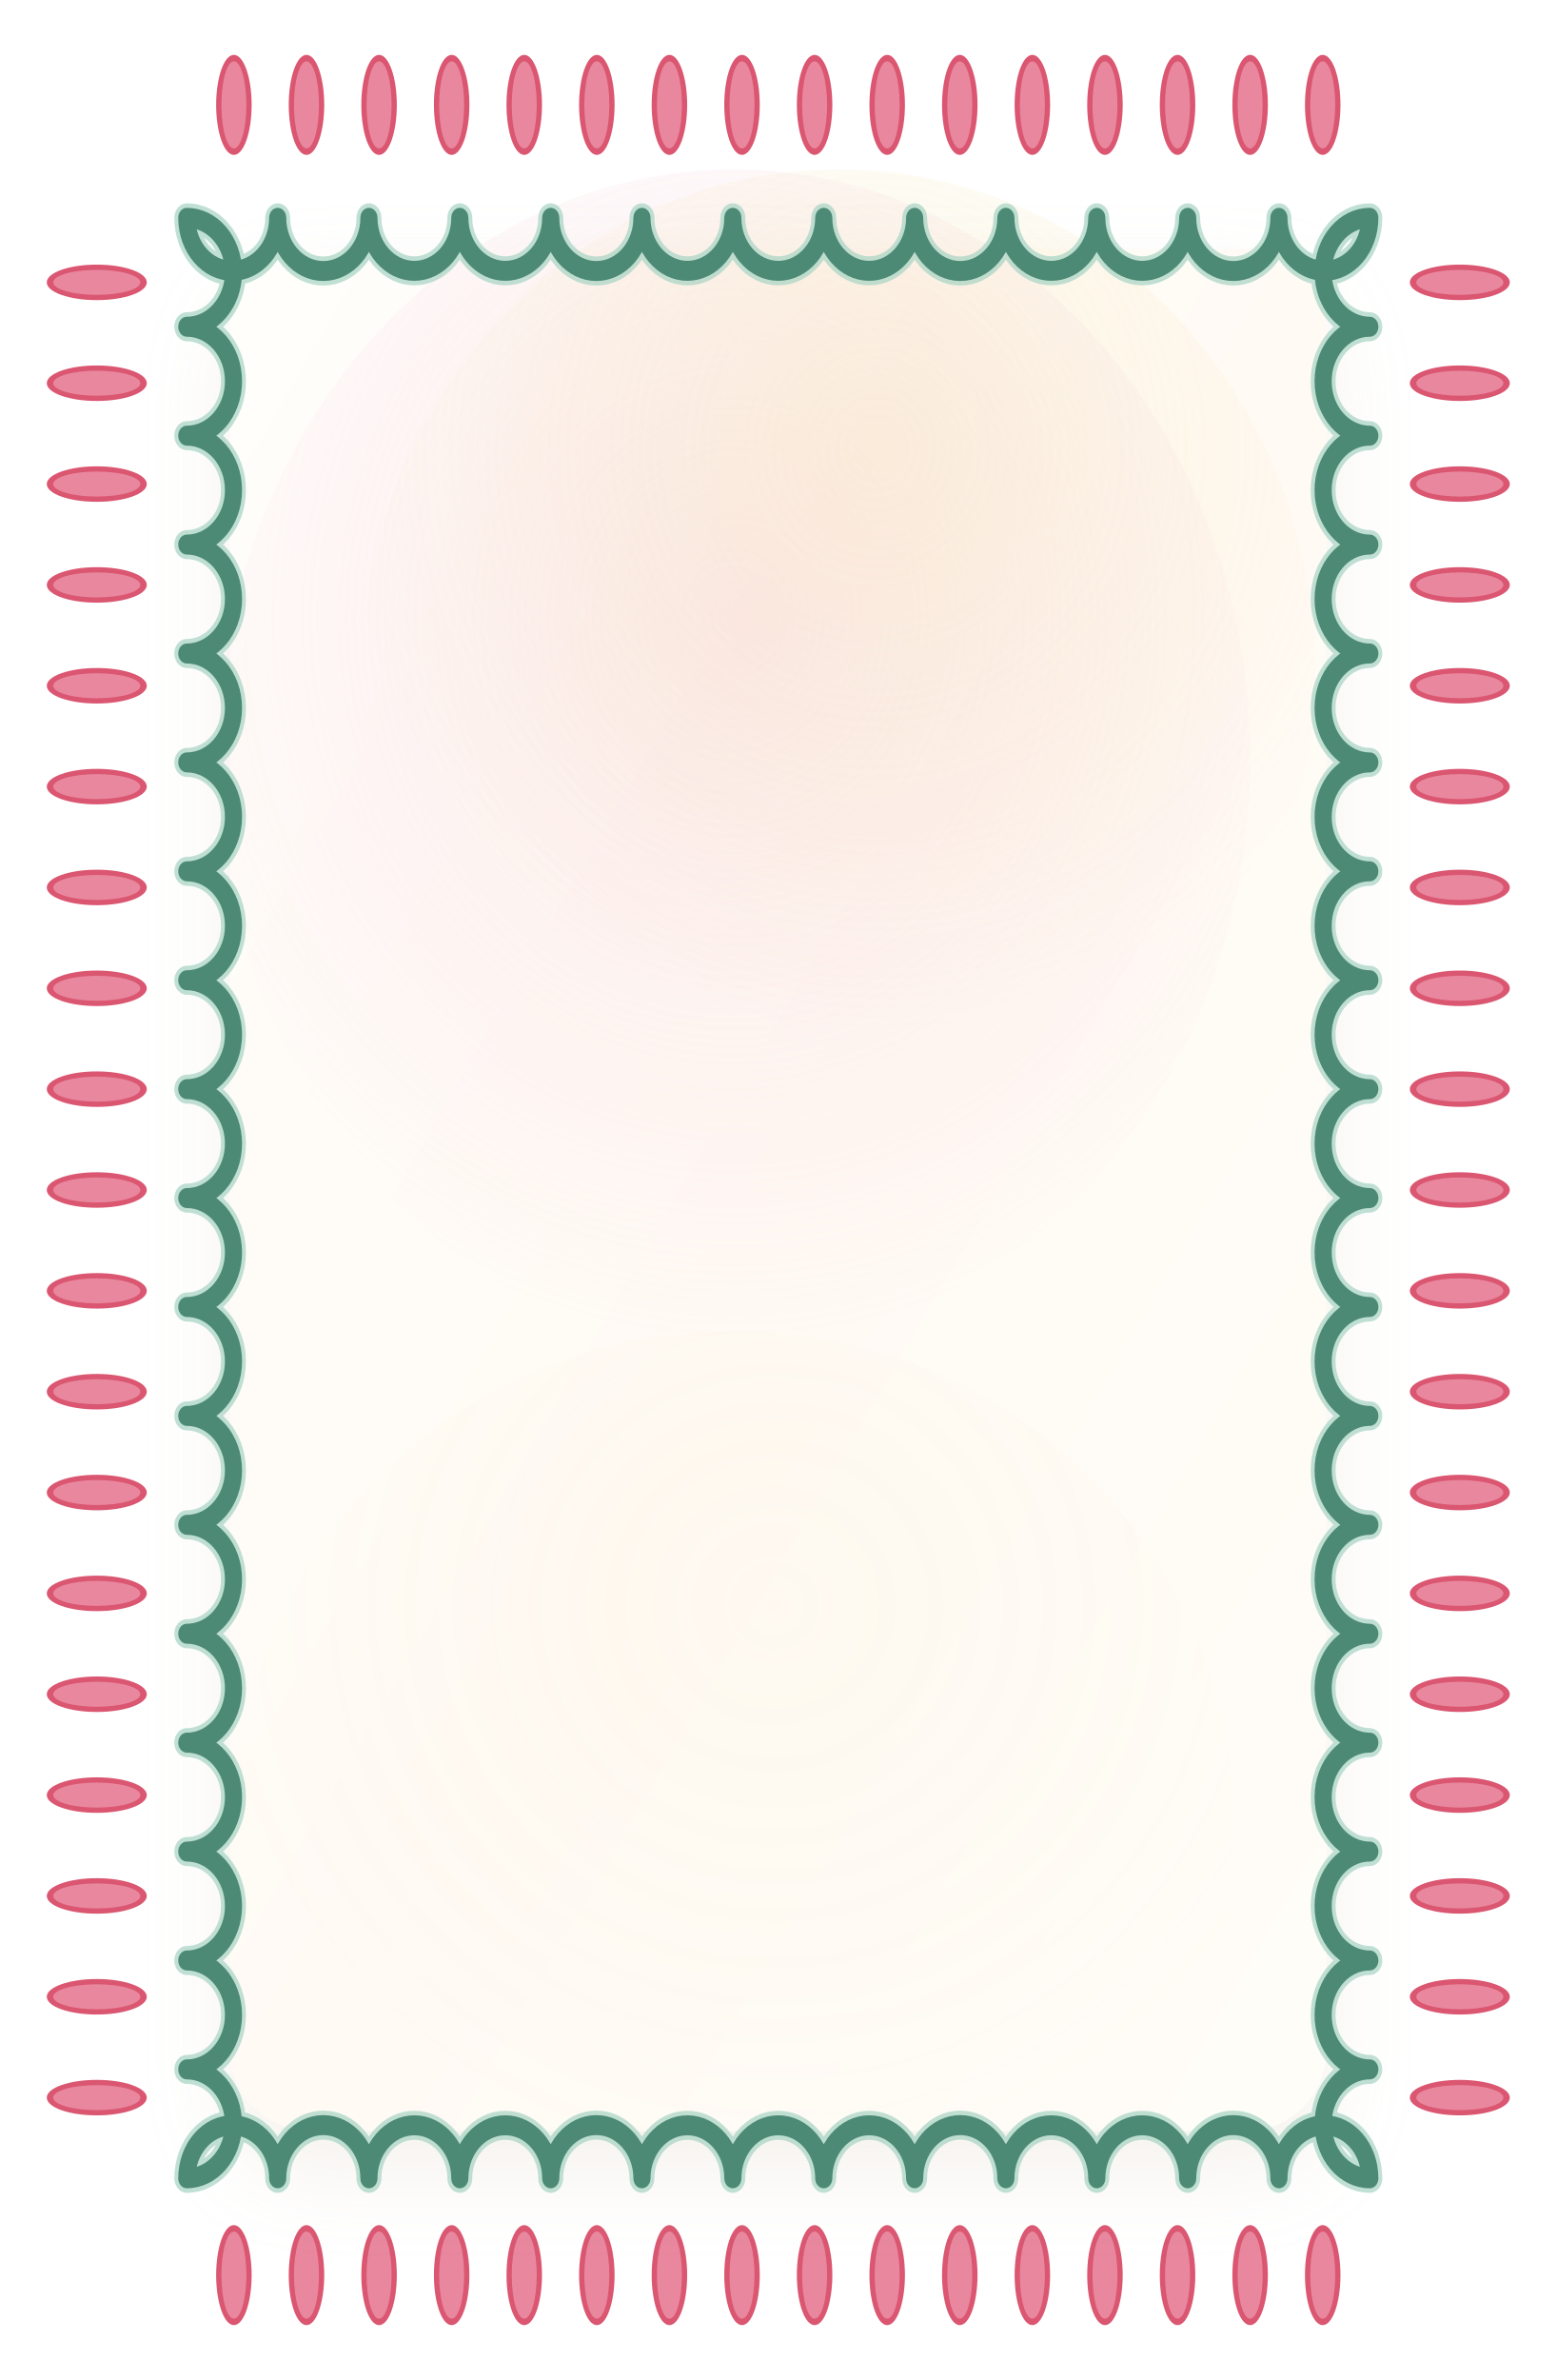
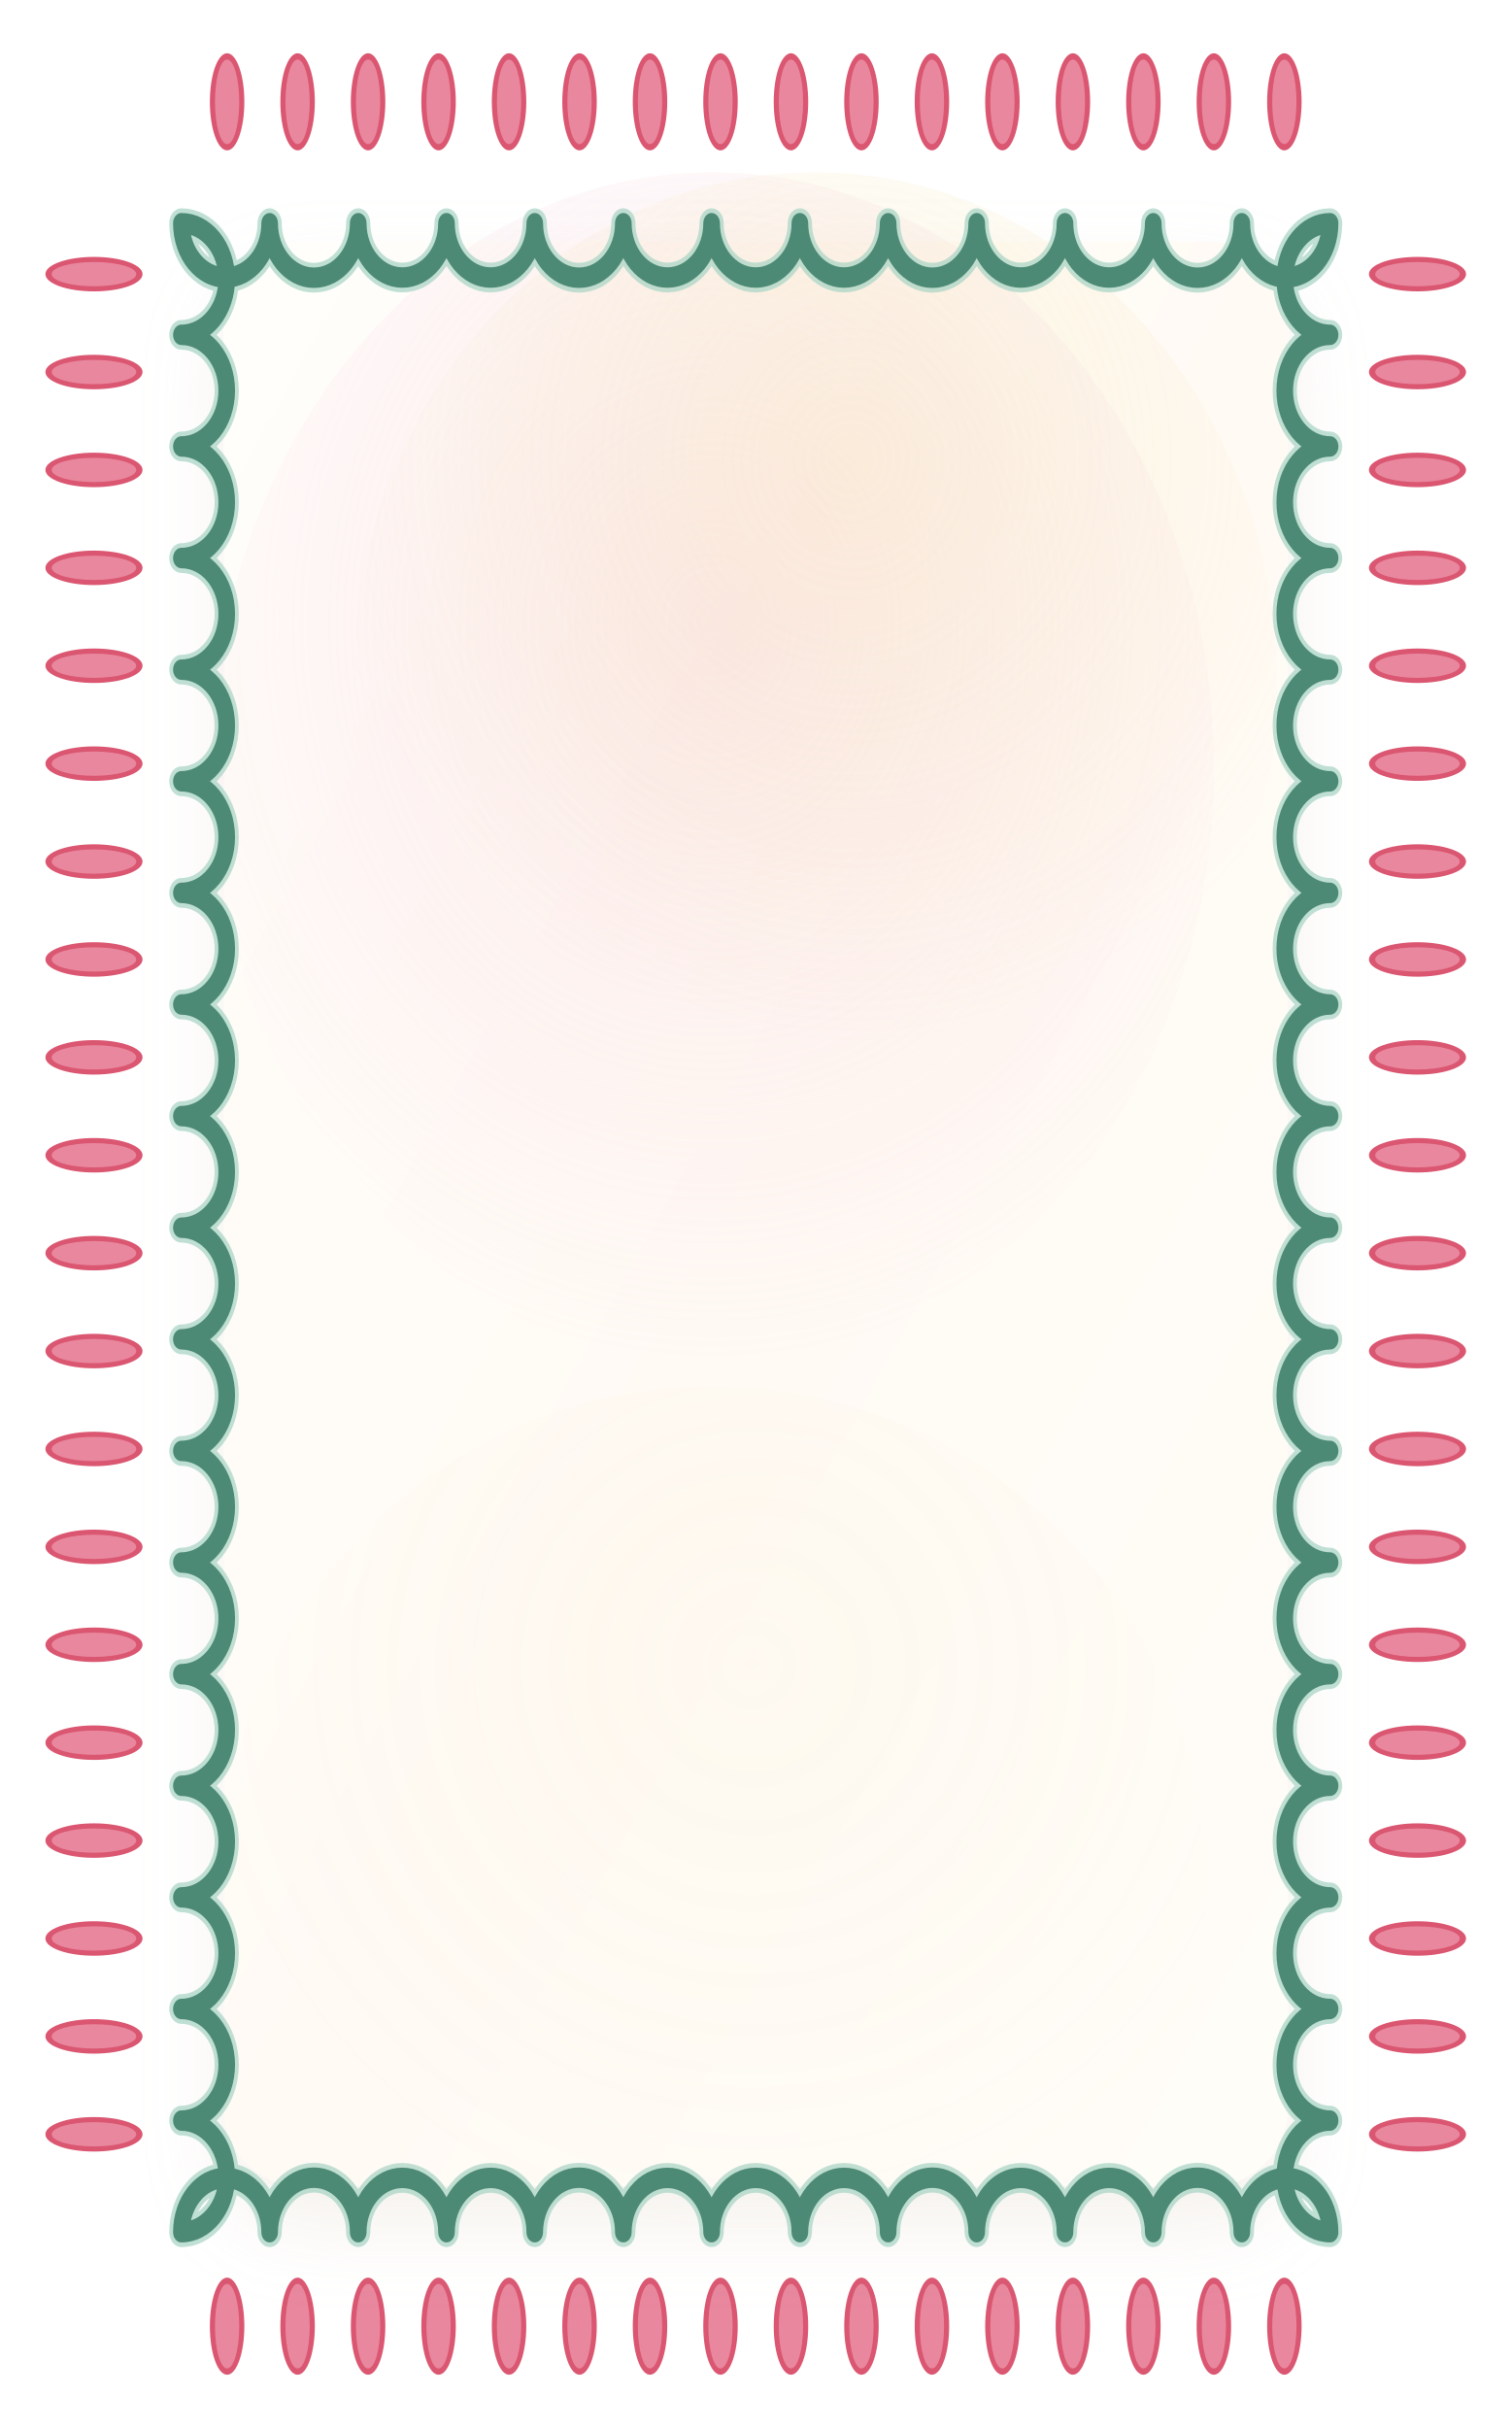
- <svg xmlns="http://www.w3.org/2000/svg" viewBox="0 0 386 590">
+ <svg xmlns="http://www.w3.org/2000/svg" viewBox="0 0 386 620">
  <defs>
    <linearGradient id="paper" x1="0%" y1="0%" x2="100%" y2="100%">
      <stop offset="0%" stop-color="#fffefb" />
      <stop offset="52%" stop-color="#fffaf4" />
      <stop offset="100%" stop-color="#fffdf8" />
    </linearGradient>
    <radialGradient id="washPink" cx="50%" cy="38%" r="62%">
      <stop offset="0%" stop-color="#f5c7d3" stop-opacity=".34" />
      <stop offset="100%" stop-color="#f5c7d3" stop-opacity="0" />
    </radialGradient>
    <radialGradient id="washGold" cx="54%" cy="28%" r="58%">
      <stop offset="0%" stop-color="#f3dd9c" stop-opacity=".24" />
      <stop offset="100%" stop-color="#f3dd9c" stop-opacity="0" />
    </radialGradient>
    <filter id="paperShadow" x="-20%" y="-20%" width="140%" height="140%">
      <feDropShadow dx="0" dy="10" stdDeviation="10" flood-color="#d8c8b5" flood-opacity=".24" />
    </filter>
    <g id="tickMark">
      <ellipse cx="0" cy="0" rx="4.4" ry="12.4" fill="#d84b68" />
      <ellipse cx="0" cy="0" rx="3.1" ry="10.8" fill="#f2a4b8" opacity=".6" />
    </g>
    <g id="tickRow">
      <use href="#tickMark" transform="translate(58 0)" />
      <use href="#tickMark" transform="translate(76 0)" />
      <use href="#tickMark" transform="translate(94 0)" />
      <use href="#tickMark" transform="translate(112 0)" />
      <use href="#tickMark" transform="translate(130 0)" />
      <use href="#tickMark" transform="translate(148 0)" />
      <use href="#tickMark" transform="translate(166 0)" />
      <use href="#tickMark" transform="translate(184 0)" />
      <use href="#tickMark" transform="translate(202 0)" />
      <use href="#tickMark" transform="translate(220 0)" />
      <use href="#tickMark" transform="translate(238 0)" />
      <use href="#tickMark" transform="translate(256 0)" />
      <use href="#tickMark" transform="translate(274 0)" />
      <use href="#tickMark" transform="translate(292 0)" />
      <use href="#tickMark" transform="translate(310 0)" />
      <use href="#tickMark" transform="translate(328 0)" />
    </g>
    <g id="tickCol">
      <use href="#tickMark" transform="translate(0 70) rotate(90)" />
      <use href="#tickMark" transform="translate(0 95) rotate(90)" />
      <use href="#tickMark" transform="translate(0 120) rotate(90)" />
      <use href="#tickMark" transform="translate(0 145) rotate(90)" />
      <use href="#tickMark" transform="translate(0 170) rotate(90)" />
      <use href="#tickMark" transform="translate(0 195) rotate(90)" />
      <use href="#tickMark" transform="translate(0 220) rotate(90)" />
      <use href="#tickMark" transform="translate(0 245) rotate(90)" />
      <use href="#tickMark" transform="translate(0 270) rotate(90)" />
      <use href="#tickMark" transform="translate(0 295) rotate(90)" />
      <use href="#tickMark" transform="translate(0 320) rotate(90)" />
      <use href="#tickMark" transform="translate(0 345) rotate(90)" />
      <use href="#tickMark" transform="translate(0 370) rotate(90)" />
      <use href="#tickMark" transform="translate(0 395) rotate(90)" />
      <use href="#tickMark" transform="translate(0 420) rotate(90)" />
      <use href="#tickMark" transform="translate(0 445) rotate(90)" />
      <use href="#tickMark" transform="translate(0 470) rotate(90)" />
      <use href="#tickMark" transform="translate(0 495) rotate(90)" />
      <use href="#tickMark" transform="translate(0 520) rotate(90)" />
+       <use href="#tickMark" transform="translate(0 545) rotate(90)" />
    </g>
  </defs>
  <g opacity=".94">
    <use href="#tickRow" transform="translate(0 26)" />
-     <use href="#tickRow" transform="translate(0 564)" />
+     <use href="#tickRow" transform="translate(0 594)" />
    <use href="#tickCol" transform="translate(24 0)" />
    <use href="#tickCol" transform="translate(362 0)" />
  </g>
-   <rect x="57.1" y="61.7" width="271.8" height="466.6" rx="20" fill="url(#paper)" filter="url(#paperShadow)" />
-   <ellipse cx="182" cy="188" rx="128" ry="146" fill="url(#washPink)" />
-   <ellipse cx="208" cy="166" rx="118" ry="124" fill="url(#washGold)" />
-   <ellipse cx="182" cy="452" rx="124" ry="122" fill="url(#washGold)" opacity=".24" />
-   <path d="M 60.0 60.0 A 14.6 14.6 0 0 0 89.2 60.0 A 14.6 14.6 0 0 0 118.5 60.0 A 14.6 14.6 0 0 0 147.7 60.0 A 14.6 14.6 0 0 0 176.9 60.0 A 14.6 14.6 0 0 0 206.2 60.0 A 14.6 14.6 0 0 0 235.4 60.0 A 14.6 14.6 0 0 0 264.6 60.0 A 14.6 14.6 0 0 0 293.8 60.0 A 14.6 14.6 0 0 0 323.1 60.0 A 14.6 14.6 0 0 0 352.3 60.0 A 14.6 14.6 0 0 0 381.5 60.0 A 14.6 14.6 0 0 0 410.8 60.0 A 14.6 14.6 0 0 0 440.0 60.0 A 15.0 15.0 0 0 0 440.0 90.0 A 15.0 15.0 0 0 0 440.0 120.0 A 15.0 15.0 0 0 0 440.0 150.0 A 15.0 15.0 0 0 0 440.0 180.0 A 15.0 15.0 0 0 0 440.0 210.0 A 15.0 15.0 0 0 0 440.0 240.0 A 15.0 15.0 0 0 0 440.0 270.0 A 15.0 15.0 0 0 0 440.0 300.0 A 15.0 15.0 0 0 0 440.0 330.0 A 15.0 15.0 0 0 0 440.0 360.0 A 15.0 15.0 0 0 0 440.0 390.0 A 15.0 15.0 0 0 0 440.0 420.0 A 15.0 15.0 0 0 0 440.0 450.0 A 15.0 15.0 0 0 0 440.0 480.0 A 15.0 15.0 0 0 0 440.0 510.0 A 15.0 15.0 0 0 0 440.0 540.0 A 15.0 15.0 0 0 0 440.0 570.0 A 15.0 15.0 0 0 0 440.0 600.0 A 14.6 14.6 0 0 0 410.8 600.0 A 14.6 14.6 0 0 0 381.5 600.0 A 14.6 14.6 0 0 0 352.3 600.0 A 14.6 14.6 0 0 0 323.1 600.0 A 14.6 14.6 0 0 0 293.8 600.0 A 14.6 14.6 0 0 0 264.6 600.0 A 14.6 14.6 0 0 0 235.4 600.0 A 14.6 14.6 0 0 0 206.2 600.0 A 14.6 14.6 0 0 0 176.9 600.0 A 14.6 14.6 0 0 0 147.7 600.0 A 14.6 14.6 0 0 0 118.5 600.0 A 14.6 14.6 0 0 0 89.2 600.0 A 14.6 14.6 0 0 0 60.0 600.0 A 15.0 15.0 0 0 0 60.0 570.0 A 15.0 15.0 0 0 0 60.0 540.0 A 15.0 15.0 0 0 0 60.0 510.0 A 15.0 15.0 0 0 0 60.0 480.0 A 15.0 15.0 0 0 0 60.0 450.0 A 15.0 15.0 0 0 0 60.0 420.0 A 15.0 15.0 0 0 0 60.0 390.0 A 15.0 15.0 0 0 0 60.0 360.0 A 15.0 15.0 0 0 0 60.0 330.0 A 15.0 15.0 0 0 0 60.0 300.0 A 15.0 15.0 0 0 0 60.0 270.0 A 15.0 15.0 0 0 0 60.0 240.0 A 15.0 15.0 0 0 0 60.0 210.0 A 15.0 15.0 0 0 0 60.0 180.0 A 15.0 15.0 0 0 0 60.0 150.0 A 15.0 15.0 0 0 0 60.0 120.0 A 15.0 15.0 0 0 0 60.0 90.0 A 15.0 15.0 0 0 0 60.0 60.0 Z" transform="scale(0.772 0.9)" fill="none" stroke="#a8d4c5" stroke-width="8" stroke-linecap="round" stroke-linejoin="round" opacity=".72" />
-   <path d="M 60.0 60.0 A 14.6 14.6 0 0 0 89.2 60.0 A 14.6 14.6 0 0 0 118.5 60.0 A 14.6 14.6 0 0 0 147.7 60.0 A 14.6 14.6 0 0 0 176.9 60.0 A 14.6 14.6 0 0 0 206.2 60.0 A 14.6 14.6 0 0 0 235.4 60.0 A 14.6 14.6 0 0 0 264.6 60.0 A 14.6 14.6 0 0 0 293.8 60.0 A 14.6 14.6 0 0 0 323.1 60.0 A 14.6 14.6 0 0 0 352.3 60.0 A 14.6 14.6 0 0 0 381.5 60.0 A 14.6 14.6 0 0 0 410.8 60.0 A 14.6 14.6 0 0 0 440.0 60.0 A 15.0 15.0 0 0 0 440.0 90.0 A 15.0 15.0 0 0 0 440.0 120.0 A 15.0 15.0 0 0 0 440.0 150.0 A 15.0 15.0 0 0 0 440.0 180.0 A 15.0 15.0 0 0 0 440.0 210.0 A 15.0 15.0 0 0 0 440.0 240.0 A 15.0 15.0 0 0 0 440.0 270.0 A 15.0 15.0 0 0 0 440.0 300.0 A 15.0 15.0 0 0 0 440.0 330.0 A 15.0 15.0 0 0 0 440.0 360.0 A 15.0 15.0 0 0 0 440.0 390.0 A 15.0 15.0 0 0 0 440.0 420.0 A 15.0 15.0 0 0 0 440.0 450.0 A 15.0 15.0 0 0 0 440.0 480.0 A 15.0 15.0 0 0 0 440.0 510.0 A 15.0 15.0 0 0 0 440.0 540.0 A 15.0 15.0 0 0 0 440.0 570.0 A 15.0 15.0 0 0 0 440.0 600.0 A 14.6 14.6 0 0 0 410.8 600.0 A 14.6 14.6 0 0 0 381.5 600.0 A 14.6 14.6 0 0 0 352.3 600.0 A 14.6 14.6 0 0 0 323.1 600.0 A 14.6 14.6 0 0 0 293.8 600.0 A 14.6 14.6 0 0 0 264.6 600.0 A 14.6 14.6 0 0 0 235.4 600.0 A 14.6 14.6 0 0 0 206.2 600.0 A 14.6 14.6 0 0 0 176.9 600.0 A 14.6 14.6 0 0 0 147.7 600.0 A 14.6 14.6 0 0 0 118.5 600.0 A 14.6 14.6 0 0 0 89.2 600.0 A 14.6 14.6 0 0 0 60.0 600.0 A 15.0 15.0 0 0 0 60.0 570.0 A 15.0 15.0 0 0 0 60.0 540.0 A 15.0 15.0 0 0 0 60.0 510.0 A 15.0 15.0 0 0 0 60.0 480.0 A 15.0 15.0 0 0 0 60.0 450.0 A 15.0 15.0 0 0 0 60.0 420.0 A 15.0 15.0 0 0 0 60.0 390.0 A 15.0 15.0 0 0 0 60.0 360.0 A 15.0 15.0 0 0 0 60.0 330.0 A 15.0 15.0 0 0 0 60.0 300.0 A 15.0 15.0 0 0 0 60.0 270.0 A 15.0 15.0 0 0 0 60.0 240.0 A 15.0 15.0 0 0 0 60.0 210.0 A 15.0 15.0 0 0 0 60.0 180.0 A 15.0 15.0 0 0 0 60.0 150.0 A 15.0 15.0 0 0 0 60.0 120.0 A 15.0 15.0 0 0 0 60.0 90.0 A 15.0 15.0 0 0 0 60.0 60.0 Z" transform="scale(0.772 0.9)" fill="none" stroke="#4c8a75" stroke-width="5.5" stroke-linecap="round" stroke-linejoin="round" />
+   <rect x="57.1" y="61.7" width="271.8" height="496.6" rx="20" fill="url(#paper)" filter="url(#paperShadow)" />
+   <ellipse cx="182" cy="196" rx="128" ry="152" fill="url(#washPink)" />
+   <ellipse cx="208" cy="174" rx="118" ry="130" fill="url(#washGold)" />
+   <ellipse cx="182" cy="482" rx="126" ry="128" fill="url(#washGold)" opacity=".24" />
+   <path d="M 60.0 60.0 A 14.6 14.6 0 0 0 89.2 60.0 A 14.6 14.6 0 0 0 118.5 60.0 A 14.6 14.6 0 0 0 147.7 60.0 A 14.6 14.6 0 0 0 176.9 60.0 A 14.6 14.6 0 0 0 206.2 60.0 A 14.6 14.6 0 0 0 235.4 60.0 A 14.6 14.6 0 0 0 264.6 60.0 A 14.6 14.6 0 0 0 293.8 60.0 A 14.6 14.6 0 0 0 323.1 60.0 A 14.6 14.6 0 0 0 352.3 60.0 A 14.6 14.6 0 0 0 381.5 60.0 A 14.6 14.6 0 0 0 410.8 60.0 A 14.6 14.6 0 0 0 440.0 60.0 A 15.0 15.0 0 0 0 440.0 90.0 A 15.0 15.0 0 0 0 440.0 120.0 A 15.0 15.0 0 0 0 440.0 150.0 A 15.0 15.0 0 0 0 440.0 180.0 A 15.0 15.0 0 0 0 440.0 210.0 A 15.0 15.0 0 0 0 440.0 240.0 A 15.0 15.0 0 0 0 440.0 270.0 A 15.0 15.0 0 0 0 440.0 300.0 A 15.0 15.0 0 0 0 440.0 330.0 A 15.0 15.0 0 0 0 440.0 360.0 A 15.0 15.0 0 0 0 440.0 390.0 A 15.0 15.0 0 0 0 440.0 420.0 A 15.0 15.0 0 0 0 440.0 450.0 A 15.0 15.0 0 0 0 440.0 480.0 A 15.0 15.0 0 0 0 440.0 510.0 A 15.0 15.0 0 0 0 440.0 540.0 A 15.0 15.0 0 0 0 440.0 570.0 A 15.0 15.0 0 0 0 440.0 600.0 A 14.6 14.6 0 0 0 410.8 600.0 A 14.6 14.6 0 0 0 381.5 600.0 A 14.6 14.6 0 0 0 352.3 600.0 A 14.6 14.6 0 0 0 323.1 600.0 A 14.6 14.6 0 0 0 293.8 600.0 A 14.6 14.6 0 0 0 264.6 600.0 A 14.6 14.6 0 0 0 235.4 600.0 A 14.6 14.6 0 0 0 206.2 600.0 A 14.6 14.6 0 0 0 176.9 600.0 A 14.6 14.6 0 0 0 147.7 600.0 A 14.6 14.6 0 0 0 118.5 600.0 A 14.6 14.6 0 0 0 89.2 600.0 A 14.6 14.6 0 0 0 60.0 600.0 A 15.0 15.0 0 0 0 60.0 570.0 A 15.0 15.0 0 0 0 60.0 540.0 A 15.0 15.0 0 0 0 60.0 510.0 A 15.0 15.0 0 0 0 60.0 480.0 A 15.0 15.0 0 0 0 60.0 450.0 A 15.0 15.0 0 0 0 60.0 420.0 A 15.0 15.0 0 0 0 60.0 390.0 A 15.0 15.0 0 0 0 60.0 360.0 A 15.0 15.0 0 0 0 60.0 330.0 A 15.0 15.0 0 0 0 60.0 300.0 A 15.0 15.0 0 0 0 60.0 270.0 A 15.0 15.0 0 0 0 60.0 240.0 A 15.0 15.0 0 0 0 60.0 210.0 A 15.0 15.0 0 0 0 60.0 180.0 A 15.0 15.0 0 0 0 60.0 150.0 A 15.0 15.0 0 0 0 60.0 120.0 A 15.0 15.0 0 0 0 60.0 90.0 A 15.0 15.0 0 0 0 60.0 60.0 Z" transform="scale(0.772 0.95)" fill="none" stroke="#a8d4c5" stroke-width="8" stroke-linecap="round" stroke-linejoin="round" opacity=".72" />
+   <path d="M 60.0 60.0 A 14.6 14.6 0 0 0 89.2 60.0 A 14.6 14.6 0 0 0 118.5 60.0 A 14.6 14.6 0 0 0 147.7 60.0 A 14.6 14.6 0 0 0 176.9 60.0 A 14.6 14.6 0 0 0 206.2 60.0 A 14.6 14.6 0 0 0 235.4 60.0 A 14.6 14.6 0 0 0 264.6 60.0 A 14.6 14.6 0 0 0 293.8 60.0 A 14.6 14.6 0 0 0 323.1 60.0 A 14.6 14.6 0 0 0 352.3 60.0 A 14.6 14.6 0 0 0 381.5 60.0 A 14.6 14.6 0 0 0 410.8 60.0 A 14.6 14.6 0 0 0 440.0 60.0 A 15.0 15.0 0 0 0 440.0 90.0 A 15.0 15.0 0 0 0 440.0 120.0 A 15.0 15.0 0 0 0 440.0 150.0 A 15.0 15.0 0 0 0 440.0 180.0 A 15.0 15.0 0 0 0 440.0 210.0 A 15.0 15.0 0 0 0 440.0 240.0 A 15.0 15.0 0 0 0 440.0 270.0 A 15.0 15.0 0 0 0 440.0 300.0 A 15.0 15.0 0 0 0 440.0 330.0 A 15.0 15.0 0 0 0 440.0 360.0 A 15.0 15.0 0 0 0 440.0 390.0 A 15.0 15.0 0 0 0 440.0 420.0 A 15.0 15.0 0 0 0 440.0 450.0 A 15.0 15.0 0 0 0 440.0 480.0 A 15.0 15.0 0 0 0 440.0 510.0 A 15.0 15.0 0 0 0 440.0 540.0 A 15.0 15.0 0 0 0 440.0 570.0 A 15.0 15.0 0 0 0 440.0 600.0 A 14.6 14.6 0 0 0 410.8 600.0 A 14.6 14.6 0 0 0 381.5 600.0 A 14.6 14.6 0 0 0 352.3 600.0 A 14.6 14.6 0 0 0 323.1 600.0 A 14.6 14.6 0 0 0 293.8 600.0 A 14.6 14.6 0 0 0 264.6 600.0 A 14.6 14.6 0 0 0 235.4 600.0 A 14.6 14.6 0 0 0 206.2 600.0 A 14.6 14.6 0 0 0 176.9 600.0 A 14.6 14.6 0 0 0 147.7 600.0 A 14.6 14.6 0 0 0 118.5 600.0 A 14.6 14.6 0 0 0 89.2 600.0 A 14.6 14.6 0 0 0 60.0 600.0 A 15.0 15.0 0 0 0 60.0 570.0 A 15.0 15.0 0 0 0 60.0 540.0 A 15.0 15.0 0 0 0 60.0 510.0 A 15.0 15.0 0 0 0 60.0 480.0 A 15.0 15.0 0 0 0 60.0 450.0 A 15.0 15.0 0 0 0 60.0 420.0 A 15.0 15.0 0 0 0 60.0 390.0 A 15.0 15.0 0 0 0 60.0 360.0 A 15.0 15.0 0 0 0 60.0 330.0 A 15.0 15.0 0 0 0 60.0 300.0 A 15.0 15.0 0 0 0 60.0 270.0 A 15.0 15.0 0 0 0 60.0 240.0 A 15.0 15.0 0 0 0 60.0 210.0 A 15.0 15.0 0 0 0 60.0 180.0 A 15.0 15.0 0 0 0 60.0 150.0 A 15.0 15.0 0 0 0 60.0 120.0 A 15.0 15.0 0 0 0 60.0 90.0 A 15.0 15.0 0 0 0 60.0 60.0 Z" transform="scale(0.772 0.95)" fill="none" stroke="#4c8a75" stroke-width="5.5" stroke-linecap="round" stroke-linejoin="round" />
</svg>
